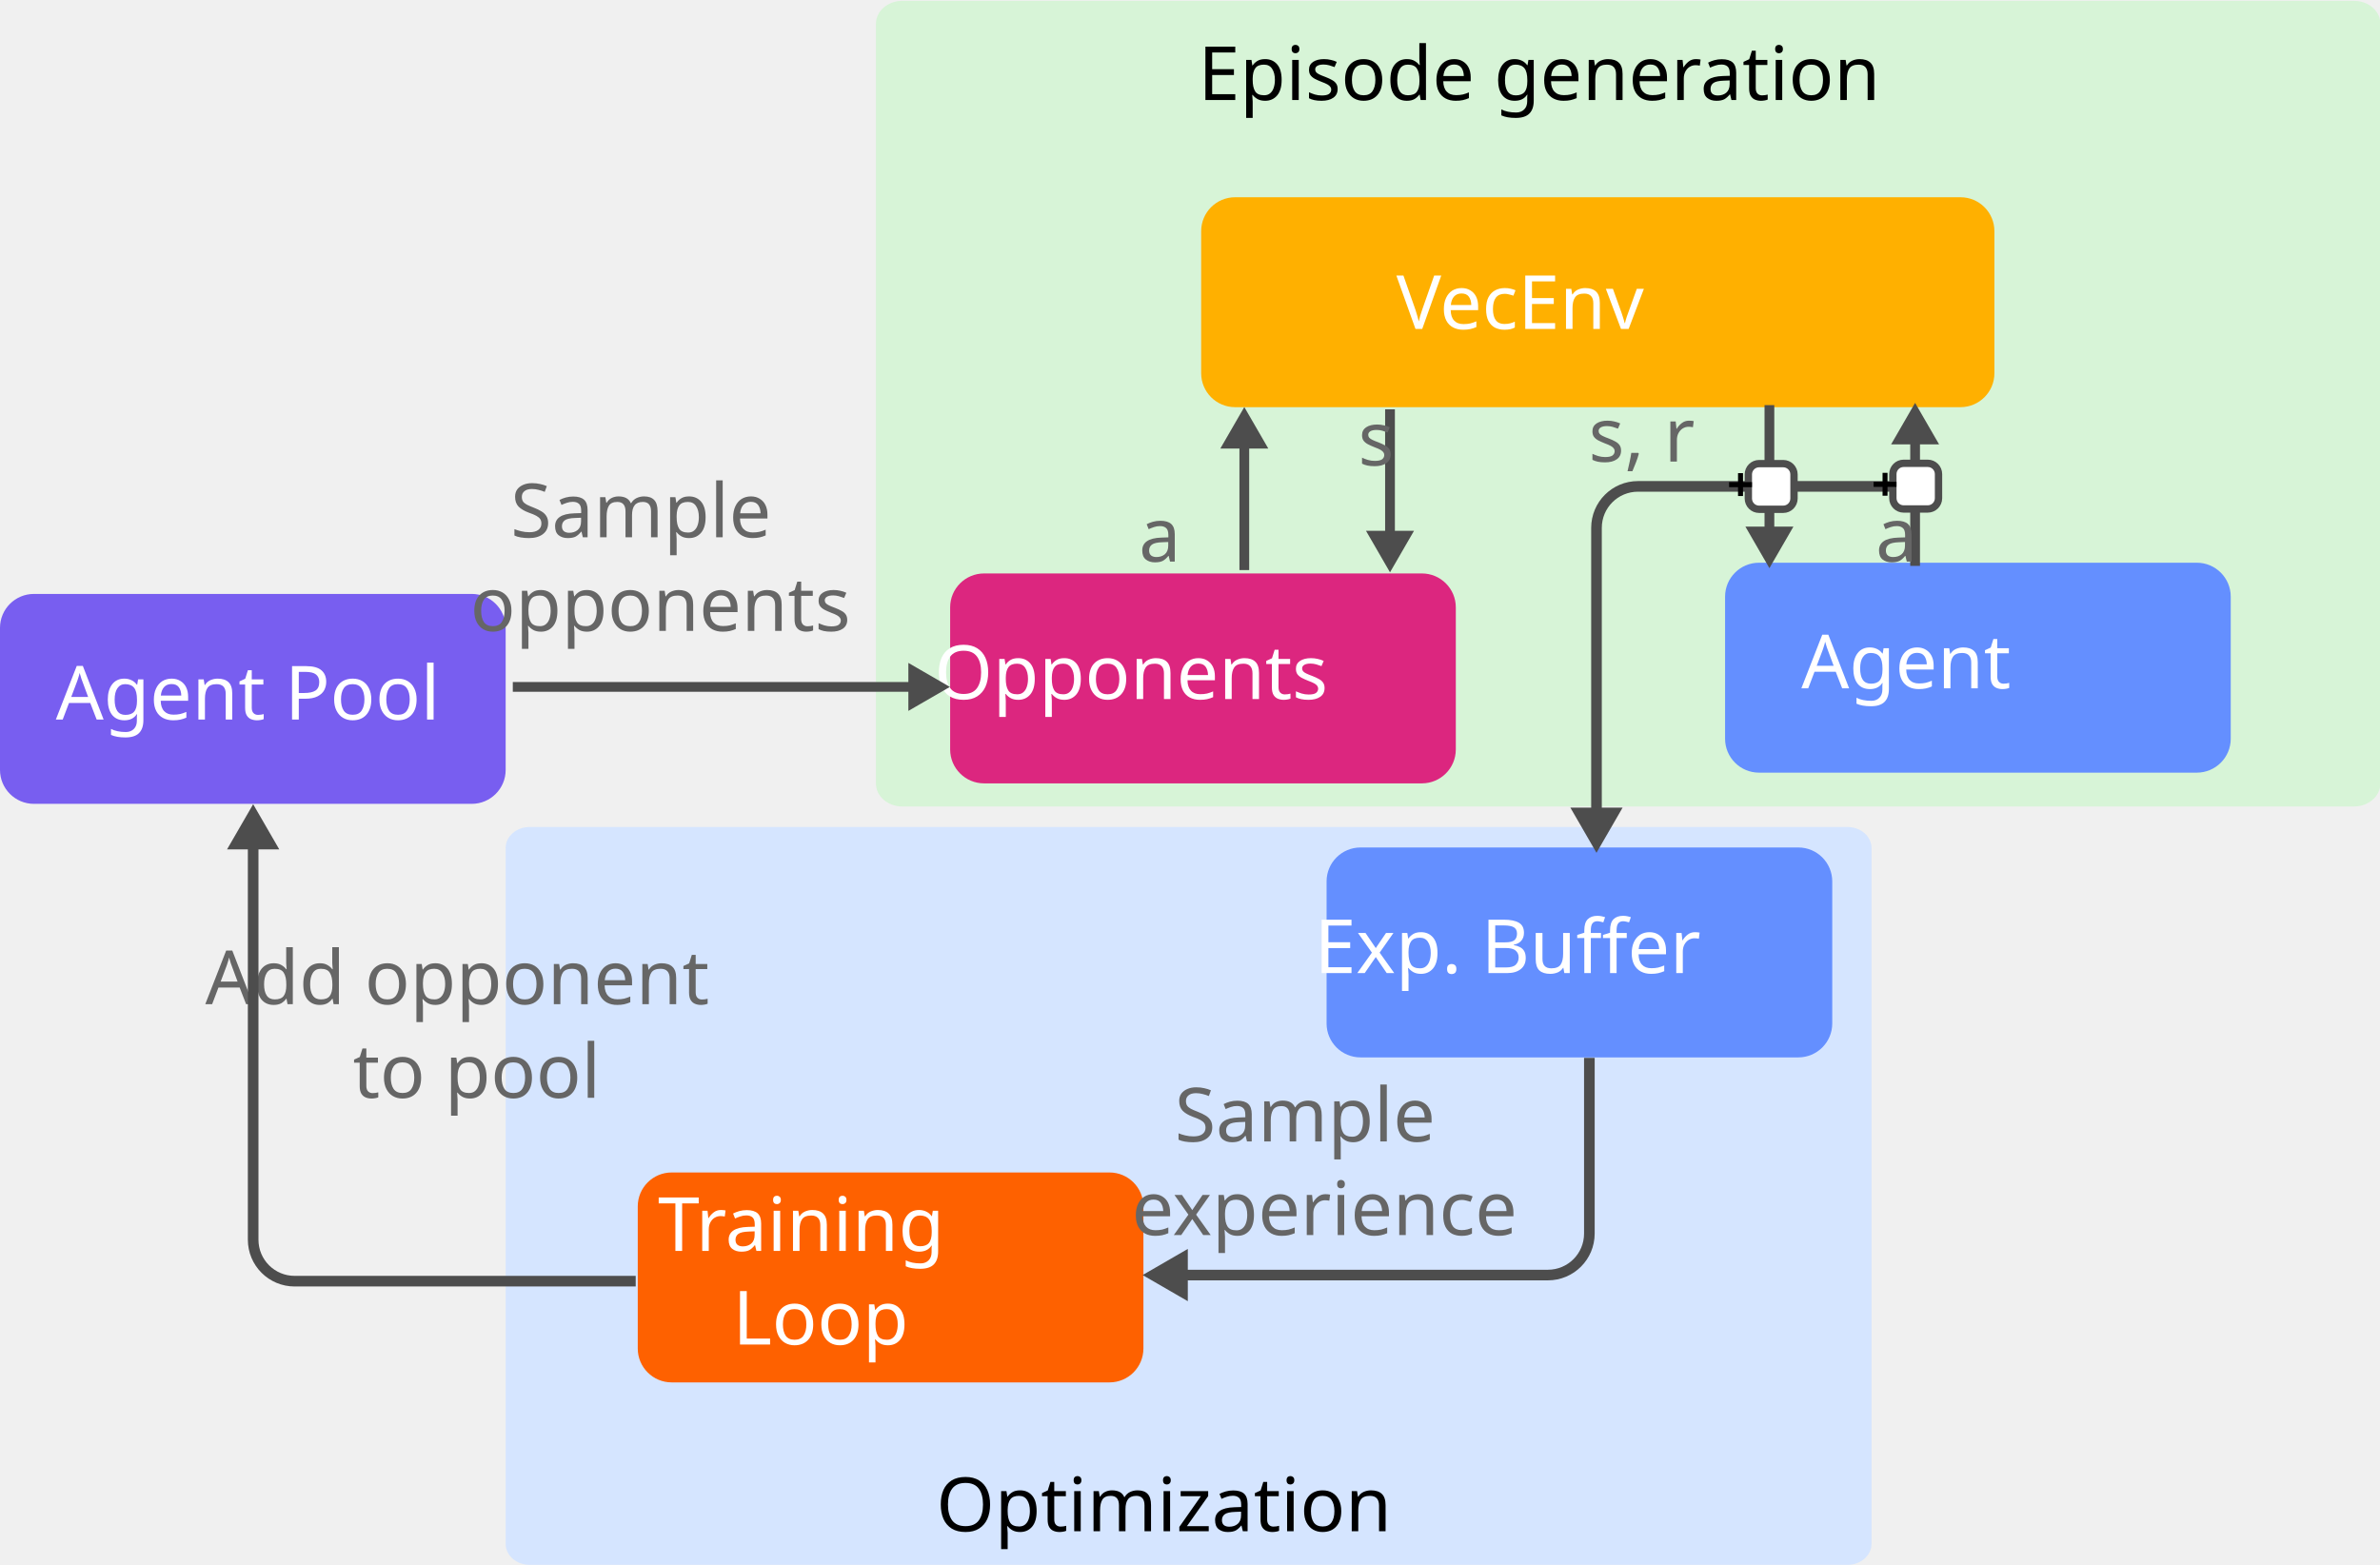
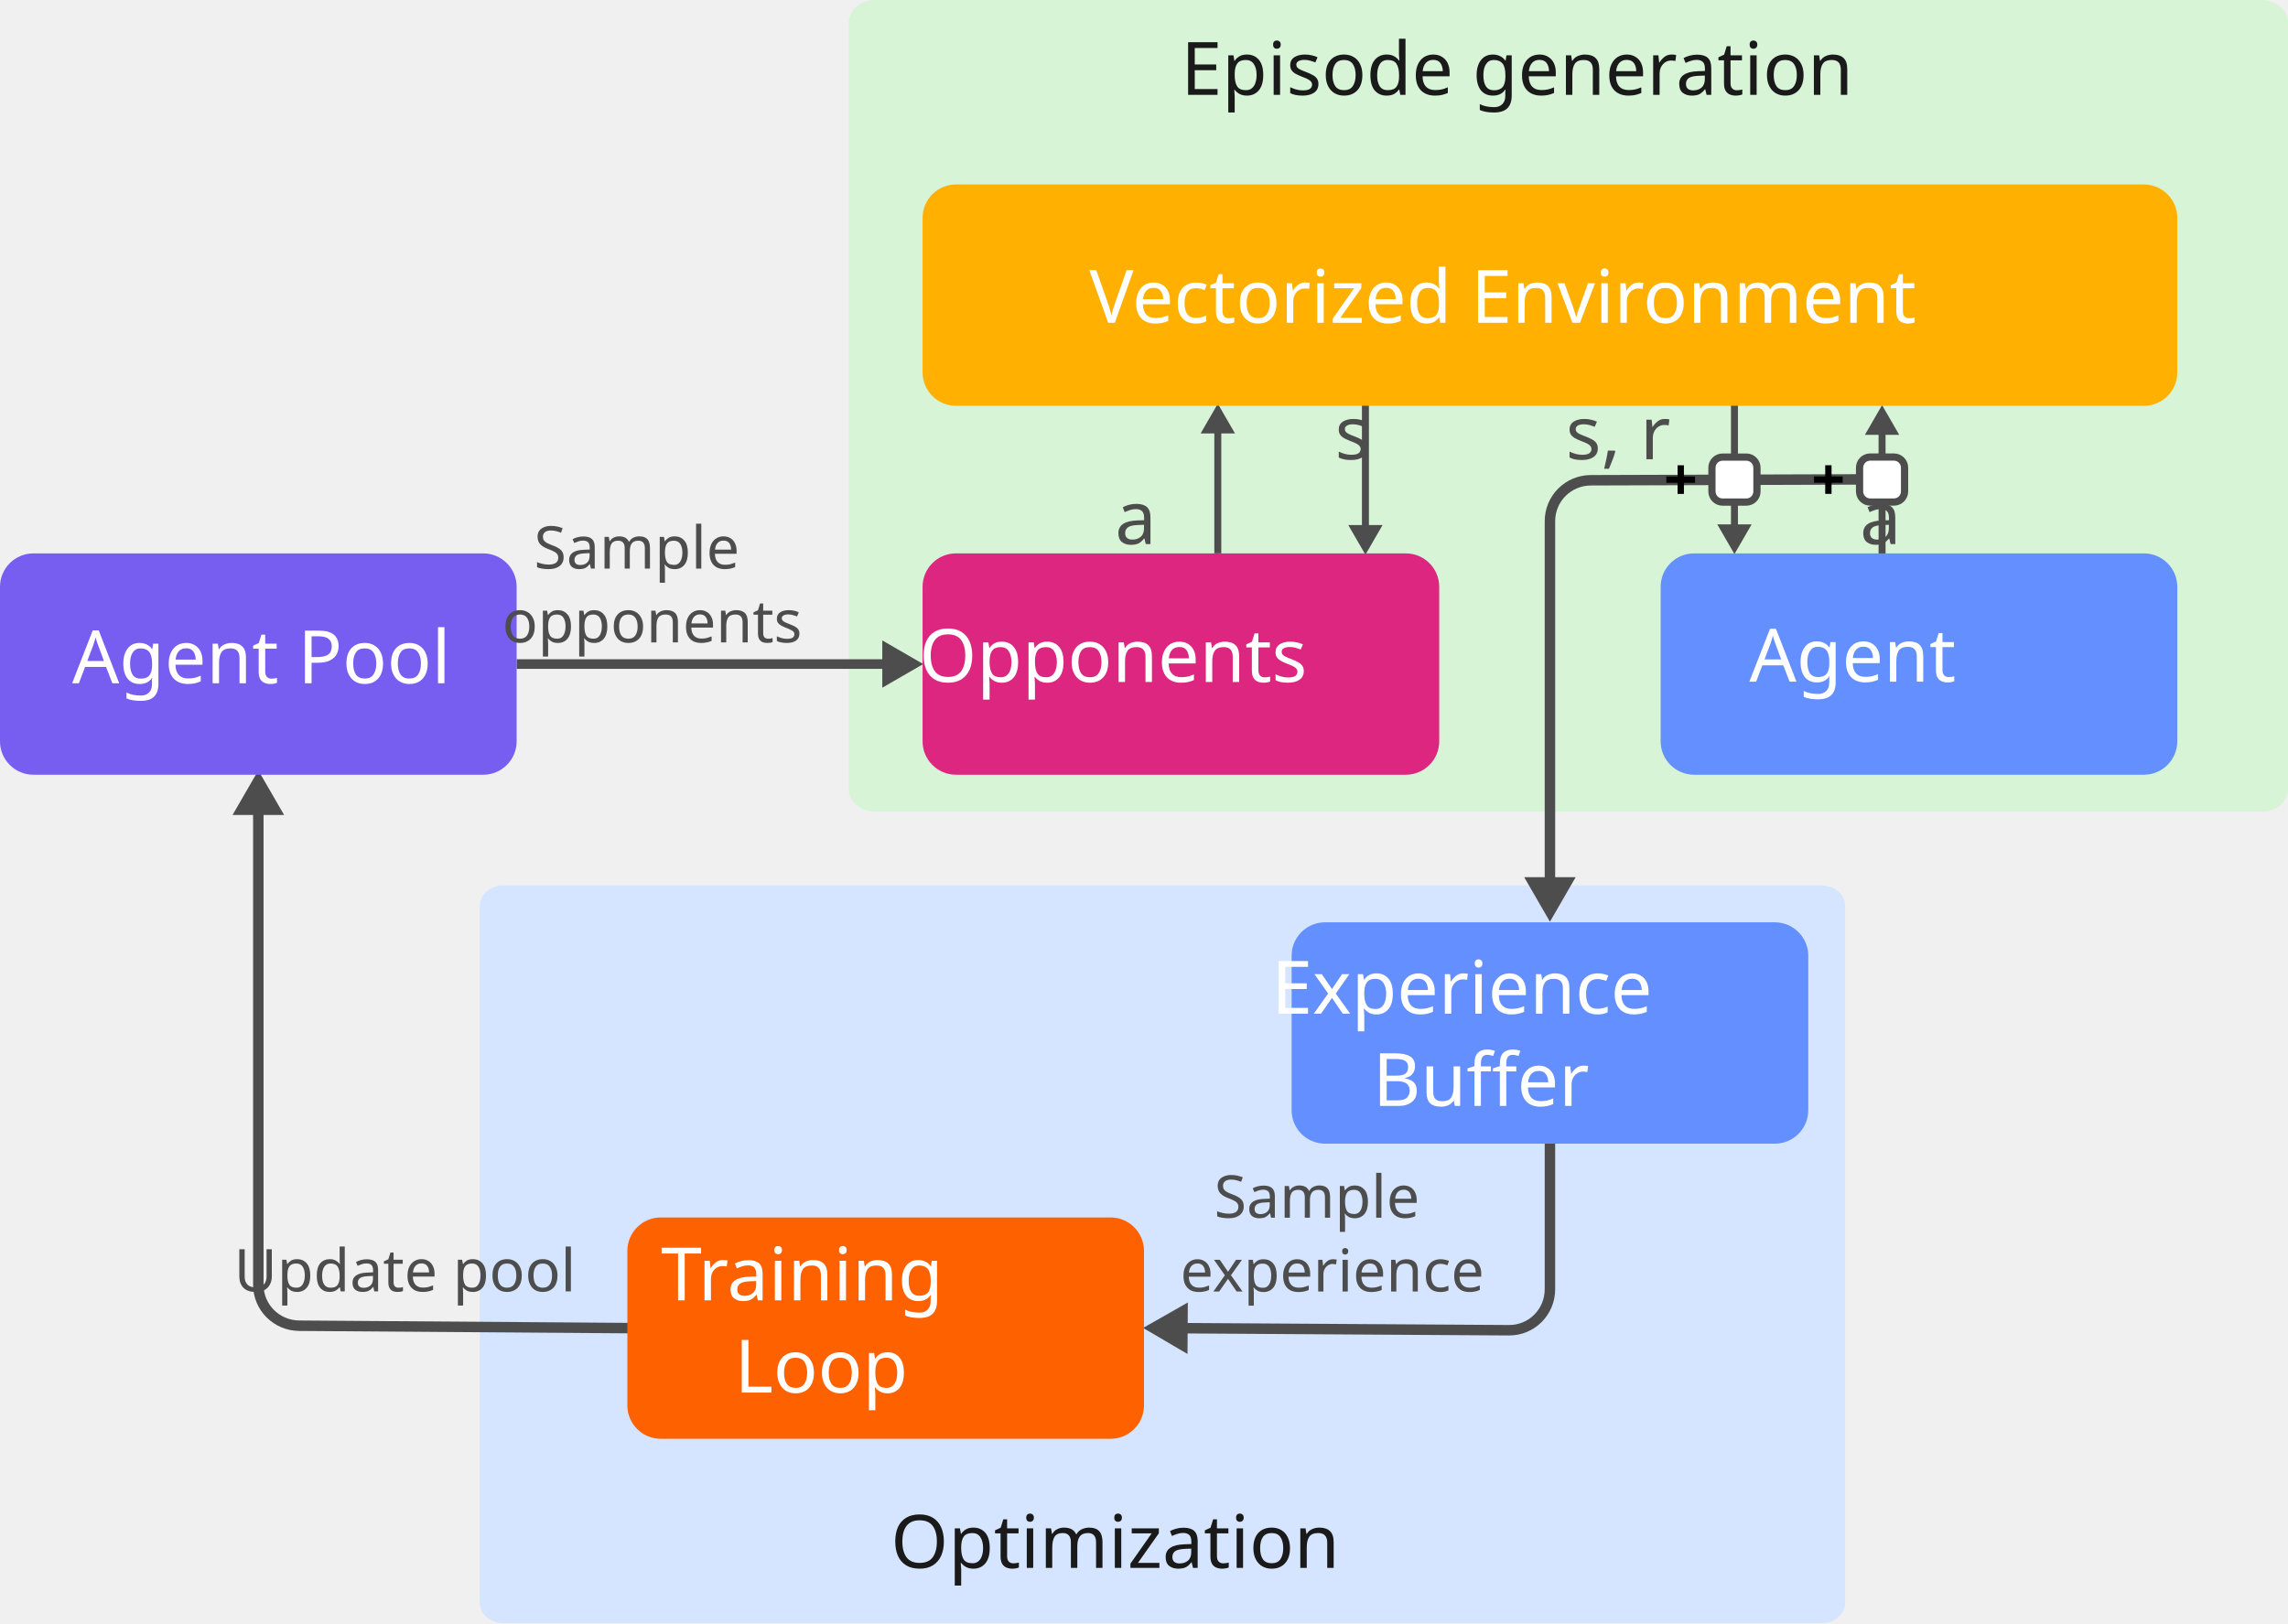
- <svg xmlns="http://www.w3.org/2000/svg" width="336.375mm" height="221.178mm" viewBox="0 0 336.375 221.178" version="1.1" id="svg8">
+ <svg xmlns="http://www.w3.org/2000/svg" width="328.083mm" height="232.833mm" viewBox="0 0 328.083 232.833" version="1.1" id="svg8">
  <defs id="defs2">
    <marker style="overflow:visible" id="marker5105" refX="0" refY="0" orient="auto">
      <path transform="scale(0.4)" style="fill:#4d4d4d;fill-opacity:1;fill-rule:evenodd;stroke:#4d4d4d;stroke-width:1pt;stroke-opacity:1" d="M 5.77,0 -2.88,5 V -5 Z" id="path5103" />
    </marker>
    <marker style="overflow:visible" id="marker4605" refX="0" refY="0" orient="auto">
      <path transform="scale(-0.4)" style="fill:#4d4d4d;fill-opacity:1;fill-rule:evenodd;stroke:#4d4d4d;stroke-width:1pt;stroke-opacity:1" d="M 5.77,0 -2.88,5 V -5 Z" id="path4603" />
    </marker>
    <marker style="overflow:visible" id="Arrow1Mend" refX="0" refY="0" orient="auto">
      <path transform="matrix(-0.4,0,0,-0.4,-4,0)" style="fill-rule:evenodd;stroke:#000000;stroke-width:1pt" d="M 0,0 5,-5 -12.5,0 5,5 Z" id="path1360" />
    </marker>
    <marker style="overflow:visible" id="Arrow2Lend" refX="0" refY="0" orient="auto">
      <path transform="matrix(-1.1,0,0,-1.1,-1.1,0)" d="M 8.719,4.034 -2.207,0.016 8.719,-4.002 c -1.745,2.372 -1.735,5.617 -6e-7,8.035 z" style="fill-rule:evenodd;stroke-width:0.625;stroke-linejoin:round" id="path1372" />
    </marker>
    <marker style="overflow:visible" id="marker3366" refX="0" refY="0" orient="auto">
      <path transform="scale(0.4)" style="fill:#4d4d4d;fill-opacity:1;fill-rule:evenodd;stroke:#4d4d4d;stroke-width:1pt;stroke-opacity:1" d="M 5.77,0 -2.88,5 V -5 Z" id="path3364" />
    </marker>
    <marker style="overflow:visible" id="marker3320" refX="0" refY="0" orient="auto">
      <path transform="scale(-0.4)" style="fill:#4d4d4d;fill-opacity:1;fill-rule:evenodd;stroke:#4d4d4d;stroke-width:1pt;stroke-opacity:1" d="M 5.77,0 -2.88,5 V -5 Z" id="path3318" />
    </marker>
    <marker style="overflow:visible" id="marker2931" refX="0" refY="0" orient="auto">
      <path transform="scale(-0.4)" style="fill:#4d4d4d;fill-opacity:1;fill-rule:evenodd;stroke:#4d4d4d;stroke-width:1pt;stroke-opacity:1" d="M 5.77,0 -2.88,5 V -5 Z" id="path2929" />
    </marker>
    <marker style="overflow:visible" id="TriangleInM" refX="0" refY="0" orient="auto">
      <path transform="scale(-0.4)" style="fill:#4d4d4d;fill-opacity:1;fill-rule:evenodd;stroke:#4d4d4d;stroke-width:1pt;stroke-opacity:1" d="M 5.77,0 -2.88,5 V -5 Z" id="path1487" />
    </marker>
    <marker style="overflow:visible" id="marker1933" refX="0" refY="0" orient="auto">
      <path transform="scale(0.4)" style="fill:#4d4d4d;fill-opacity:1;fill-rule:evenodd;stroke:#4d4d4d;stroke-width:1pt;stroke-opacity:1" d="M 5.77,0 -2.88,5 V -5 Z" id="path1931" />
    </marker>
    <marker style="overflow:visible" id="TriangleOutM-5" refX="0" refY="0" orient="auto">
      <path transform="scale(0.4)" style="fill:#4d4d4d;fill-opacity:1;fill-rule:evenodd;stroke:#4d4d4d;stroke-width:1pt;stroke-opacity:1" d="M 5.77,0 -2.88,5 V -5 Z" id="path1496-9" />
    </marker>
    <marker style="overflow:visible" id="TriangleOutM-8" refX="0" refY="0" orient="auto">
      <path transform="scale(0.4)" style="fill:#4d4d4d;fill-opacity:1;fill-rule:evenodd;stroke:#4d4d4d;stroke-width:1pt;stroke-opacity:1" d="M 5.77,0 -2.88,5 V -5 Z" id="path1496-5" />
    </marker>
    <marker style="overflow:visible" id="TriangleInM-3" refX="0" refY="0" orient="auto">
      <path transform="scale(-0.4)" style="fill:#4d4d4d;fill-opacity:1;fill-rule:evenodd;stroke:#4d4d4d;stroke-width:1pt;stroke-opacity:1" d="M 5.77,0 -2.88,5 V -5 Z" id="path1487-3" />
    </marker>
    <marker style="overflow:visible" id="TriangleInM-3-6" refX="0" refY="0" orient="auto">
      <path transform="scale(-0.4)" style="fill:#4d4d4d;fill-opacity:1;fill-rule:evenodd;stroke:#4d4d4d;stroke-width:1pt;stroke-opacity:1" d="M 5.77,0 -2.88,5 V -5 Z" id="path1487-3-0" />
    </marker>
    <marker style="overflow:visible" id="TriangleInM-3-6-8" refX="0" refY="0" orient="auto">
      <path transform="scale(-0.4)" style="fill:#4d4d4d;fill-opacity:1;fill-rule:evenodd;stroke:#4d4d4d;stroke-width:1pt;stroke-opacity:1" d="M 5.77,0 -2.88,5 V -5 Z" id="path1487-3-0-8" />
    </marker>
    <marker style="overflow:visible" id="TriangleInM-3-9" refX="0" refY="0" orient="auto">
      <path transform="scale(-0.4)" style="fill:#4d4d4d;fill-opacity:1;fill-rule:evenodd;stroke:#4d4d4d;stroke-width:1pt;stroke-opacity:1" d="M 5.77,0 -2.88,5 V -5 Z" id="path1487-3-7" />
    </marker>
    <marker style="overflow:visible" id="TriangleInM-3-6-7" refX="0" refY="0" orient="auto">
      <path transform="scale(-0.4)" style="fill:#4d4d4d;fill-opacity:1;fill-rule:evenodd;stroke:#4d4d4d;stroke-width:1pt;stroke-opacity:1" d="M 5.77,0 -2.88,5 V -5 Z" id="path1487-3-0-6" />
    </marker>
    <marker style="overflow:visible" id="TriangleInM-3-9-7" refX="0" refY="0" orient="auto">
      <path transform="scale(-0.4)" style="fill:#4d4d4d;fill-opacity:1;fill-rule:evenodd;stroke:#4d4d4d;stroke-width:1pt;stroke-opacity:1" d="M 5.77,0 -2.88,5 V -5 Z" id="path1487-3-7-5" />
    </marker>
    <marker style="overflow:visible" id="TriangleInM-3-6-7-4" refX="0" refY="0" orient="auto">
      <path transform="scale(-0.4)" style="fill:#4d4d4d;fill-opacity:1;fill-rule:evenodd;stroke:#4d4d4d;stroke-width:1pt;stroke-opacity:1" d="M 5.77,0 -2.88,5 V -5 Z" id="path1487-3-0-6-8" />
    </marker>
    <marker style="overflow:visible" id="marker4605-0" refX="0" refY="0" orient="auto">
      <path transform="scale(-0.4)" style="fill:#4d4d4d;fill-opacity:1;fill-rule:evenodd;stroke:#4d4d4d;stroke-width:1pt;stroke-opacity:1" d="M 5.77,0 -2.88,5 V -5 Z" id="path4603-5" />
    </marker>
    <marker style="overflow:visible" id="marker5105-6" refX="0" refY="0" orient="auto">
      <path transform="scale(0.4)" style="fill:#4d4d4d;fill-opacity:1;fill-rule:evenodd;stroke:#4d4d4d;stroke-width:1pt;stroke-opacity:1" d="M 5.77,0 -2.88,5 V -5 Z" id="path5103-4" />
    </marker>
    <marker style="overflow:visible" id="marker4605-04" refX="0" refY="0" orient="auto">
      <path transform="scale(-0.4)" style="fill:#4d4d4d;fill-opacity:1;fill-rule:evenodd;stroke:#4d4d4d;stroke-width:1pt;stroke-opacity:1" d="M 5.77,0 -2.88,5 V -5 Z" id="path4603-6" />
    </marker>
  </defs>
+   <g id="layer3">
+     <rect style="opacity:0.999;fill:#d5e5ff;fill-opacity:1;stroke:none;stroke-width:1.566;stroke-linecap:butt;stroke-miterlimit:4;stroke-dasharray:none" id="rect4326-9" width="195.792" height="105.833" x="361.363" y="82.493" rx="3.392" ry="2.965" transform="translate(-292.5711,44.50671)" />
+     <rect style="opacity:0.999;fill:#d7f4d7;fill-opacity:1;stroke:none;stroke-width:1.717;stroke-linecap:butt;stroke-miterlimit:4;stroke-dasharray:none" id="rect4326" width="206.375" height="116.417" x="414.279" y="-44.507" rx="3.736" ry="3.238" transform="translate(-292.5711,44.50671)" />
+   </g>
+   <g id="layer2">
+     <path id="rect4594-2" style="opacity:0.999;fill:none;fill-opacity:1;stroke:#4d4d4d;stroke-width:1.5;stroke-linecap:butt;stroke-miterlimit:4;stroke-dasharray:none;marker-start:url(#marker4605-04)" d="m 329.613,70.256 v 69.521 c 0,3.253 2.619,5.848 5.871,5.871 l 47.518,0.345" transform="translate(-292.5711,44.50671)" />
+     <path id="path880-7-1-7-7" style="opacity:0.999;fill:none;fill-opacity:1;stroke:#4d4d4d;stroke-width:1.378;stroke-linecap:butt;stroke-miterlimit:4;stroke-dasharray:none;marker-start:url(#TriangleInM)" d="m 421.041,50.743 -54.387,0" transform="translate(-292.5711,44.50671)" />
+     <path id="path880-7-1-7-7-3" style="opacity:0.999;fill:none;fill-opacity:1;stroke:#4d4d4d;stroke-width:1;stroke-linecap:butt;stroke-miterlimit:4;stroke-dasharray:none;marker-start:url(#TriangleInM-3)" d="m 174.625,60.747 0,18.628" />
+     <path id="path880-7-1-7-7-3-4" style="opacity:0.999;fill:none;fill-opacity:1;stroke:#4d4d4d;stroke-width:1;stroke-linecap:butt;stroke-miterlimit:4;stroke-dasharray:none;marker-start:url(#TriangleInM-3-6)" d="M 195.792,76.725 V 58.052" />
+     <path id="path880-7-1-7-7-3-43" style="opacity:0.999;fill:none;fill-opacity:1;stroke:#4d4d4d;stroke-width:1;stroke-linecap:butt;stroke-miterlimit:4;stroke-dasharray:none;marker-start:url(#TriangleInM-3-9)" d="M 269.875,60.952 V 79.575" />
+     <path id="path880-7-1-7-7-3-4-0" style="opacity:0.999;fill:none;fill-opacity:1;stroke:#4d4d4d;stroke-width:1;stroke-linecap:butt;stroke-miterlimit:4;stroke-dasharray:none;marker-start:url(#TriangleInM-3-6-7)" d="m 248.708,76.635 0,-18.533" />
+     <path id="rect4594" style="opacity:0.999;fill:none;fill-opacity:1;stroke:#4d4d4d;stroke-width:1.5;stroke-linecap:butt;stroke-miterlimit:4;stroke-dasharray:none;marker-start:url(#marker4605)" d="m 514.821,83.438 0,-53.187 c 0,-3.253 2.619,-5.861 5.871,-5.871 l 44.252,-0.141" transform="translate(-292.5711,44.50671)" />
+     <path id="rect4594-6" style="opacity:0.999;fill:none;fill-opacity:1;stroke:#4d4d4d;stroke-width:1.5;stroke-linecap:butt;stroke-miterlimit:4;stroke-dasharray:none;marker-end:url(#marker5105)" d="m 514.821,118.997 v 21.428 c 0,3.253 -2.619,5.892 -5.871,5.871 l -48.204,-0.303" transform="translate(-292.5711,44.50671)" />
+   </g>
  <g id="layer1" transform="translate(-292.5711,44.50671)">
-     <rect style="opacity:0.999;fill:#d5e5ff;fill-opacity:1;stroke:none;stroke-width:1.566;stroke-linecap:butt;stroke-miterlimit:4;stroke-dasharray:none" id="rect4326-9" width="193.042" height="104.289" x="364.038" y="72.382" rx="3.392" ry="2.965" />
-     <rect style="opacity:0.999;fill:#d7f4d7;fill-opacity:1;stroke:none;stroke-width:1.717;stroke-linecap:butt;stroke-miterlimit:4;stroke-dasharray:none" id="rect4326" width="212.627" height="113.874" x="416.373" y="-44.389" rx="3.736" ry="3.238" />
    <g id="g1261" transform="translate(0.1060636,-17.11535)">
-       <rect style="opacity:0.999;fill:#785ef0;fill-opacity:1;stroke:none;stroke-width:1.5;stroke-linecap:round;stroke-miterlimit:4;stroke-dasharray:none" id="rect833-3" width="71.467" height="29.671" x="292.465" y="56.555" ry="4.795" />
-       <text xml:space="preserve" style="font-style:normal;font-weight:normal;font-size:10.583px;line-height:1.25;font-family:sans-serif;fill:#ffffff;fill-opacity:1;stroke:none;stroke-width:0.265" x="300.36" y="74.31" id="text848-2-8">
-         <tspan id="tspan846-9-6" x="300.36" y="74.31" style="fill:#ffffff;stroke-width:0.265">Agent Pool</tspan>
+       <rect style="opacity:0.999;fill:#785ef0;fill-opacity:1;stroke:none;stroke-width:1.5;stroke-linecap:round;stroke-miterlimit:4;stroke-dasharray:none" id="rect833-3" width="74.083" height="31.75" x="292.465" y="51.984" ry="4.795" />
+       <text xml:space="preserve" style="font-style:normal;font-weight:normal;font-size:10.583px;line-height:1.25;font-family:sans-serif;fill:#ffffff;fill-opacity:1;stroke:none;stroke-width:0.265" x="302.81" y="70.61" id="text848-2-8">
+         <tspan id="tspan846-9-6" x="302.81" y="70.61" style="fill:#ffffff;stroke-width:0.265">Agent Pool</tspan>
      </text>
    </g>
-     <g id="g1244" transform="translate(91.42445,42.67103)">
-       <rect style="opacity:0.999;fill:#648fff;fill-opacity:1;stroke:none;stroke-width:1.5;stroke-linecap:round;stroke-miterlimit:4;stroke-dasharray:none" id="rect833-0-1" width="71.467" height="29.671" x="388.638" y="32.606" ry="4.795" />
-       <text xml:space="preserve" style="font-style:normal;font-weight:normal;font-size:10.583px;line-height:1.25;font-family:sans-serif;text-align:center;text-anchor:middle;fill:#ffffff;fill-opacity:1;stroke:none;stroke-width:0.265" x="423.852" y="50.361" id="text852-8-4-6">
-         <tspan x="423.852" y="50.361" style="text-align:center;text-anchor:middle;fill:#ffffff;stroke-width:0.265" id="tspan1041-1">Exp. Buffer</tspan>
+     <g id="g1244" transform="translate(91.42445,53.25437)">
+       <rect style="opacity:0.999;fill:#648fff;fill-opacity:1;stroke:none;stroke-width:1.5;stroke-linecap:round;stroke-miterlimit:4;stroke-dasharray:none" id="rect833-0-1" width="74.083" height="31.75" x="386.355" y="34.531" ry="4.795" />
+       <text xml:space="preserve" style="font-style:normal;font-weight:normal;font-size:10.583px;line-height:1.25;font-family:sans-serif;text-align:center;text-anchor:middle;fill:#ffffff;fill-opacity:1;stroke:none;stroke-width:0.265" x="423.153" y="47.638" id="text852-8-4-6">
+         <tspan x="423.153" y="47.638" style="text-align:center;text-anchor:middle;fill:#ffffff;stroke-width:0.265" id="tspan1041-1">Experience</tspan>
+         <tspan x="423.153" y="60.867" style="text-align:center;text-anchor:middle;fill:#ffffff;stroke-width:0.265" id="tspan683">Buffer</tspan>
      </text>
    </g>
-     <g id="g1261-3" transform="translate(90.24233,64.65738)">
-       <rect style="opacity:0.999;fill:#fe6100;fill-opacity:1;stroke:none;stroke-width:1.5;stroke-linecap:round;stroke-miterlimit:4;stroke-dasharray:none" id="rect833-3-9" width="71.467" height="29.671" x="292.465" y="56.555" ry="4.795" />
-       <text xml:space="preserve" style="font-style:normal;font-weight:normal;font-size:10.583px;line-height:1.25;font-family:sans-serif;text-align:center;text-anchor:middle;fill:#ffffff;fill-opacity:1;stroke:none;stroke-width:0.265" x="327.949" y="67.643" id="text848-2-8-0">
-         <tspan id="tspan846-9-6-8" x="327.949" y="67.643" style="text-align:center;text-anchor:middle;fill:#ffffff;stroke-width:0.265">Training</tspan>
-         <tspan x="327.949" y="80.872" style="text-align:center;text-anchor:middle;fill:#ffffff;stroke-width:0.265" id="tspan1302">Loop</tspan>
+     <g id="g1261-3" transform="translate(90.24233,75.24072)">
+       <rect style="opacity:0.999;fill:#fe6100;fill-opacity:1;stroke:none;stroke-width:1.5;stroke-linecap:round;stroke-miterlimit:4;stroke-dasharray:none" id="rect833-3-9" width="74.083" height="31.75" x="292.287" y="54.878" ry="4.795" />
+       <text xml:space="preserve" style="font-style:normal;font-weight:normal;font-size:10.583px;line-height:1.25;font-family:sans-serif;text-align:center;text-anchor:middle;fill:#ffffff;fill-opacity:1;stroke:none;stroke-width:0.265" x="329.726" y="66.768" id="text848-2-8-0">
+         <tspan id="tspan846-9-6-8" x="329.726" y="66.768" style="text-align:center;text-anchor:middle;fill:#ffffff;stroke-width:0.265">Training</tspan>
+         <tspan x="329.726" y="79.997" style="text-align:center;text-anchor:middle;fill:#ffffff;stroke-width:0.265" id="tspan1302">Loop</tspan>
      </text>
    </g>
-     <g id="g1239" transform="translate(96.76312,-8.72188)">
-       <rect style="opacity:0.999;fill:#ffb000;fill-opacity:1;stroke:none;stroke-width:1.879;stroke-linecap:round;stroke-miterlimit:4;stroke-dasharray:none" id="rect833-0" width="112.11" height="29.671" x="365.575" y="-7.906" ry="4.795" />
-       <text xml:space="preserve" style="font-style:normal;font-weight:normal;font-size:10.583px;line-height:1.25;font-family:sans-serif;text-align:center;text-anchor:middle;fill:#ffffff;fill-opacity:1;stroke:none;stroke-width:0.265" x="420.286" y="10.712" id="text852-8">
-         <tspan x="420.286" y="10.712" style="text-align:center;text-anchor:middle;fill:#ffffff;stroke-width:0.265" id="tspan854-3">VecEnv</tspan>
-       </text>
-     </g>
-     <g id="g1202" transform="translate(206.2356,127.7283)">
-       <rect style="opacity:0.999;fill:#648fff;fill-opacity:1;stroke:none;stroke-width:1.5;stroke-linecap:round;stroke-miterlimit:4;stroke-dasharray:none" id="rect833-0-1-9" width="71.467" height="29.671" x="330.148" y="-92.699" ry="4.795" />
-       <text xml:space="preserve" style="font-style:normal;font-weight:normal;font-size:10.583px;line-height:1.25;font-family:sans-serif;text-align:center;text-anchor:middle;fill:#ffffff;fill-opacity:1;stroke:none;stroke-width:0.265" x="365.362" y="-74.943" id="text852-8-4-6-4">
-         <tspan x="365.362" y="-74.943" style="text-align:center;text-anchor:middle;fill:#ffffff;stroke-width:0.265" id="tspan1041-1-9">Agent</tspan>
+     <rect style="opacity:0.999;fill:#ffb000;fill-opacity:1;stroke:none;stroke-width:1.879;stroke-linecap:round;stroke-miterlimit:4;stroke-dasharray:none" id="rect833-0" width="179.917" height="31.75" x="424.863" y="-18.048" ry="4.795" />
+     <text xml:space="preserve" style="font-style:normal;font-weight:normal;font-size:10.583px;line-height:1.25;font-family:sans-serif;text-align:center;text-anchor:middle;fill:#ffffff;fill-opacity:1;stroke:none;stroke-width:0.265" x="514.938" y="1.795" id="text852-8">
+       <tspan x="514.938" y="1.795" style="text-align:center;text-anchor:middle;fill:#ffffff;stroke-width:0.265" id="tspan854-3">Vectorized Environment</tspan>
+     </text>
+     <g id="g1202" transform="translate(200.9439,127.7283)">
+       <rect style="opacity:0.999;fill:#648fff;fill-opacity:1;stroke:none;stroke-width:1.5;stroke-linecap:round;stroke-miterlimit:4;stroke-dasharray:none" id="rect833-0-1-9" width="74.083" height="31.75" x="329.752" y="-92.86" ry="4.795" />
+       <text xml:space="preserve" style="font-style:normal;font-weight:normal;font-size:10.583px;line-height:1.25;font-family:sans-serif;text-align:center;text-anchor:middle;fill:#ffffff;fill-opacity:1;stroke:none;stroke-width:0.265" x="366.91" y="-74.461" id="text852-8-4-6-4">
+         <tspan x="366.91" y="-74.461" style="text-align:center;text-anchor:middle;fill:#ffffff;stroke-width:0.265" id="tspan1041-1-9">Agent</tspan>
      </text>
    </g>
    <g id="g1202-9" transform="translate(96.71124,129.2439)">
-       <rect style="opacity:0.999;fill:#dc267f;fill-opacity:1;stroke:none;stroke-width:1.5;stroke-linecap:round;stroke-miterlimit:4;stroke-dasharray:none" id="rect833-0-1-9-1" width="71.467" height="29.671" x="330.148" y="-92.699" ry="4.795" />
-       <text xml:space="preserve" style="font-style:normal;font-weight:normal;font-size:10.583px;line-height:1.25;font-family:sans-serif;text-align:center;text-anchor:middle;fill:#ffffff;fill-opacity:1;stroke:none;stroke-width:0.265" x="365.362" y="-74.943" id="text852-8-4-6-4-7">
-         <tspan x="365.362" y="-74.943" style="text-align:center;text-anchor:middle;fill:#ffffff;stroke-width:0.265" id="tspan1041-1-9-7">Opponents</tspan>
+       <rect style="opacity:0.999;fill:#dc267f;fill-opacity:1;stroke:none;stroke-width:1.5;stroke-linecap:round;stroke-miterlimit:4;stroke-dasharray:none" id="rect833-0-1-9-1" width="74.083" height="31.75" x="328.151" y="-94.376" ry="4.795" />
+       <text xml:space="preserve" style="font-style:normal;font-weight:normal;font-size:10.583px;line-height:1.25;font-family:sans-serif;text-align:center;text-anchor:middle;fill:#ffffff;fill-opacity:1;stroke:none;stroke-width:0.265" x="365.108" y="-75.934" id="text852-8-4-6-4-7">
+         <tspan x="365.108" y="-75.934" style="text-align:center;text-anchor:middle;fill:#ffffff;stroke-width:0.265" id="tspan1041-1-9-7">Opponents</tspan>
      </text>
    </g>
-     <path id="path880-7-1-7-7" style="opacity:0.999;fill:none;fill-opacity:1;stroke:#4d4d4d;stroke-width:1.378;stroke-linecap:butt;stroke-miterlimit:4;stroke-dasharray:none;marker-start:url(#TriangleInM)" d="M 422.909,52.581 H 365.048" />
-     <text xml:space="preserve" style="font-style:normal;font-weight:normal;font-size:10.583px;line-height:1.25;font-family:sans-serif;text-align:center;text-anchor:middle;fill:#666666;fill-opacity:1;stroke:none;stroke-width:0.265" x="392.788" y="31.439" id="text848-3-2-4">
-       <tspan x="392.788" y="31.439" style="text-align:center;text-anchor:middle;fill:#666666;stroke-width:0.265" id="tspan906-7-1">Sample</tspan>
-       <tspan x="392.788" y="44.668" style="text-align:center;text-anchor:middle;fill:#666666;stroke-width:0.265" id="tspan2053">opponents</tspan>
+     <text xml:space="preserve" style="font-style:normal;font-weight:normal;font-size:8.467px;line-height:1.25;font-family:sans-serif;text-align:center;text-anchor:middle;fill:#4d4d4d;fill-opacity:1;stroke:none;stroke-width:0.265" x="391.586" y="37.051" id="text848-3-2-4">
+       <tspan x="391.586" y="37.051" style="font-size:8.467px;text-align:center;text-anchor:middle;fill:#4d4d4d;stroke-width:0.265" id="tspan906-7-1">Sample</tspan>
+       <tspan x="391.586" y="47.635" style="font-size:8.467px;text-align:center;text-anchor:middle;fill:#4d4d4d;stroke-width:0.265" id="tspan2053">opponents</tspan>
    </text>
-     <path id="path880-7-1-7-7-3" style="opacity:0.999;fill:none;fill-opacity:1;stroke:#4d4d4d;stroke-width:1.378;stroke-linecap:butt;stroke-miterlimit:4;stroke-dasharray:none;marker-start:url(#TriangleInM-3)" d="m 468.435,16.94 v 19.128" />
-     <path id="path880-7-1-7-7-3-4" style="opacity:0.999;fill:none;fill-opacity:1;stroke:#4d4d4d;stroke-width:1.378;stroke-linecap:butt;stroke-miterlimit:4;stroke-dasharray:none;marker-start:url(#TriangleInM-3-6)" d="M 489.026,32.474 V 13.346" />
-     <g id="g2687" transform="matrix(-1,0,0,1,1105.889,-16.48702)">
-       <path id="path880-7-1-7-7-3-43" style="opacity:0.999;fill:none;fill-opacity:1;stroke:#4d4d4d;stroke-width:1.378;stroke-linecap:butt;stroke-miterlimit:4;stroke-dasharray:none;marker-start:url(#TriangleInM-3-9)" d="M 542.649,32.836 V 51.964" />
-       <path id="path880-7-1-7-7-3-4-0" style="opacity:0.999;fill:none;fill-opacity:1;stroke:#4d4d4d;stroke-width:1.378;stroke-linecap:butt;stroke-miterlimit:4;stroke-dasharray:none;marker-start:url(#TriangleInM-3-6-7)" d="M 563.24,48.37 V 29.241" />
+     <g id="g2687" transform="matrix(-1,0,0,1,1105.889,-16.48702)" />
+     <text xml:space="preserve" style="font-size:10.583px;line-height:1.25;font-family:sans-serif;text-align:center;text-anchor:middle;fill:#4d4d4d;stroke-width:0.265" x="493.407" y="21.367" id="text3025">
+       <tspan id="tspan3023" x="493.407" y="21.367" style="fill:#4d4d4d;stroke-width:0.265">s</tspan>
+     </text>
+     <text xml:space="preserve" style="font-size:10.583px;line-height:1.25;font-family:sans-serif;text-align:center;text-anchor:middle;fill:#4d4d4d;stroke-width:0.265" x="462.307" y="33.534" id="text3029">
+       <tspan id="tspan3027" x="462.307" y="33.534" style="fill:#4d4d4d;stroke-width:0.265">a</tspan>
+     </text>
+     <text xml:space="preserve" style="font-size:10.583px;line-height:1.25;font-family:sans-serif;text-align:center;text-anchor:middle;fill:#4d4d4d;stroke-width:0.265" x="531.483" y="21.367" id="text3025-5">
+       <tspan id="tspan3023-9" x="531.483" y="21.367" style="fill:#4d4d4d;stroke-width:0.265">s, r</tspan>
+     </text>
+     <text xml:space="preserve" style="font-size:10.583px;line-height:1.25;font-family:sans-serif;text-align:center;text-anchor:middle;fill:#4d4d4d;stroke-width:0.265" x="569.109" y="33.534" id="text3029-4">
+       <tspan id="tspan3027-6" x="569.109" y="33.534" style="fill:#4d4d4d;stroke-width:0.265">a</tspan>
+     </text>
+     <g id="g1785" transform="translate(-0.07580184,0.07087054)">
+       <rect style="opacity:0.999;fill:#ffffff;fill-opacity:1;stroke:#4d4d4d;stroke-width:1.037;stroke-linecap:butt;stroke-miterlimit:4;stroke-dasharray:none" id="rect3176" width="6.454" height="6.454" x="559.295" y="20.979" ry="1.524" rx="1.524" />
+       <text xml:space="preserve" style="font-style:normal;font-variant:normal;font-weight:bold;font-stretch:normal;font-size:8.467px;line-height:1.25;font-family:sans-serif;-inkscape-font-specification:'sans-serif, Bold';font-variant-ligatures:normal;font-variant-caps:normal;font-variant-numeric:normal;font-variant-east-asian:normal;text-align:center;text-anchor:middle;stroke-width:0.166" x="562.526" y="27.199" id="text3180">
+         <tspan id="tspan3178" x="562.526" y="27.199" style="font-style:normal;font-variant:normal;font-weight:bold;font-stretch:normal;font-size:8.467px;font-family:sans-serif;-inkscape-font-specification:'sans-serif, Bold';font-variant-ligatures:normal;font-variant-caps:normal;font-variant-numeric:normal;font-variant-east-asian:normal;stroke-width:0.166">+</tspan>
+       </text>
    </g>
-     <text xml:space="preserve" style="font-size:10.583px;line-height:1.25;font-family:sans-serif;text-align:center;text-anchor:middle;fill:#666666;stroke-width:0.265" x="493.942" y="21.277" id="text3025">
-       <tspan id="tspan3023" x="493.942" y="21.277" style="fill:#666666;stroke-width:0.265">s</tspan>
+     <g id="g1780" transform="translate(-0.08170524,0.03340869)">
+       <rect style="opacity:0.999;fill:#ffffff;fill-opacity:1;stroke:#4d4d4d;stroke-width:1.037;stroke-linecap:butt;stroke-miterlimit:4;stroke-dasharray:none" id="rect3176-2" width="6.454" height="6.454" x="538.134" y="21.023" ry="1.524" rx="1.524" />
+       <text xml:space="preserve" style="font-style:normal;font-variant:normal;font-weight:bold;font-stretch:normal;font-size:8.467px;line-height:1.25;font-family:sans-serif;-inkscape-font-specification:'sans-serif, Bold';font-variant-ligatures:normal;font-variant-caps:normal;font-variant-numeric:normal;font-variant-east-asian:normal;text-align:center;text-anchor:middle;stroke-width:0.166" x="541.365" y="27.243" id="text3180-4">
+         <tspan id="tspan3178-7" x="541.365" y="27.243" style="font-style:normal;font-variant:normal;font-weight:bold;font-stretch:normal;font-size:8.467px;font-family:sans-serif;-inkscape-font-specification:'sans-serif, Bold';font-variant-ligatures:normal;font-variant-caps:normal;font-variant-numeric:normal;font-variant-east-asian:normal;stroke-width:0.166">+</tspan>
+       </text>
+     </g>
+     <text xml:space="preserve" style="font-style:normal;font-weight:normal;font-size:8.467px;line-height:1.25;font-family:sans-serif;text-align:center;text-anchor:middle;fill:#4d4d4d;fill-opacity:1;stroke:none;stroke-width:0.265" x="356.138" y="140.725" id="text848-3-2-4-2">
+       <tspan x="356.138" y="140.725" style="font-size:8.467px;text-align:center;text-anchor:middle;fill:#4d4d4d;stroke-width:0.265" id="tspan789">Update pool</tspan>
    </text>
-     <text xml:space="preserve" style="font-size:10.583px;line-height:1.25;font-family:sans-serif;text-align:center;text-anchor:middle;fill:#666666;stroke-width:0.265" x="463.376" y="34.87" id="text3029">
-       <tspan id="tspan3027" x="463.376" y="34.87" style="fill:#666666;stroke-width:0.265">a</tspan>
+     <text xml:space="preserve" style="font-style:normal;font-weight:normal;font-size:8.467px;line-height:1.25;font-family:sans-serif;text-align:center;text-anchor:middle;fill:#4d4d4d;fill-opacity:1;stroke:none;stroke-width:0.265" x="489.107" y="130.156" id="text848-3-2-4-2-6">
+       <tspan x="489.107" y="130.156" style="font-size:8.467px;text-align:center;text-anchor:middle;fill:#4d4d4d;stroke-width:0.265" id="tspan4196-6">Sample</tspan>
+       <tspan x="489.107" y="140.739" style="font-size:8.467px;text-align:center;text-anchor:middle;fill:#4d4d4d;stroke-width:0.265" id="tspan4228">experience</tspan>
    </text>
-     <text xml:space="preserve" style="font-size:10.583px;line-height:1.25;font-family:sans-serif;text-align:center;text-anchor:middle;fill:#666666;stroke-width:0.265" x="531.483" y="20.737" id="text3025-5">
-       <tspan id="tspan3023-9" x="531.483" y="20.737" style="fill:#666666;stroke-width:0.265">s, r</tspan>
+     <text xml:space="preserve" style="font-style:normal;font-weight:normal;font-size:10.583px;line-height:1.25;font-family:sans-serif;text-align:center;text-anchor:middle;fill:#1a1a1a;fill-opacity:1;stroke:none;stroke-width:0.265" x="516.987" y="-30.9" id="text848-3-2-4-2-6-0">
+       <tspan x="516.987" y="-30.9" style="text-align:center;text-anchor:middle;stroke-width:0.265;fill:#1a1a1a" id="tspan4228-1">Episode generation</tspan>
    </text>
-     <text xml:space="preserve" style="font-size:10.583px;line-height:1.25;font-family:sans-serif;text-align:center;text-anchor:middle;fill:#666666;stroke-width:0.265" x="567.506" y="34.87" id="text3029-4">
-       <tspan id="tspan3027-6" x="567.506" y="34.87" style="fill:#666666;stroke-width:0.265">a</tspan>
+     <text xml:space="preserve" style="font-style:normal;font-weight:normal;font-size:10.583px;line-height:1.25;font-family:sans-serif;text-align:center;text-anchor:middle;fill:#1a1a1a;fill-opacity:1;stroke:none;stroke-width:0.265" x="459.364" y="180.388" id="text848-3-2-4-2-6-0-1">
+       <tspan x="459.364" y="180.388" style="text-align:center;text-anchor:middle;stroke-width:0.265;fill:#1a1a1a" id="tspan4228-1-1">Optimization</tspan>
    </text>
-     <path id="rect4594" style="opacity:0.999;fill:none;fill-opacity:1;stroke:#4d4d4d;stroke-width:1.5;stroke-linecap:butt;stroke-miterlimit:4;stroke-dasharray:none;marker-start:url(#marker4605)" d="M 518.21,71.769 V 30.11 c 0,-3.253 2.619,-5.871 5.871,-5.871 h 40.862" />
-     <rect style="opacity:0.999;fill:#ffffff;fill-opacity:1;stroke:#4d4d4d;stroke-width:1.037;stroke-linecap:butt;stroke-miterlimit:4;stroke-dasharray:none" id="rect3176" width="6.454" height="6.454" x="560.096" y="20.979" ry="1.524" rx="1.524" />
-     <text xml:space="preserve" style="font-style:normal;font-variant:normal;font-weight:bold;font-stretch:normal;font-size:6.657px;line-height:1.25;font-family:sans-serif;-inkscape-font-specification:'sans-serif, Bold';font-variant-ligatures:normal;font-variant-caps:normal;font-variant-numeric:normal;font-variant-east-asian:normal;text-align:center;text-anchor:middle;stroke-width:0.166" x="563.324" y="26.293" id="text3180">
-       <tspan id="tspan3178" x="563.324" y="26.293" style="font-style:normal;font-variant:normal;font-weight:bold;font-stretch:normal;font-size:6.657px;font-family:sans-serif;-inkscape-font-specification:'sans-serif, Bold';font-variant-ligatures:normal;font-variant-caps:normal;font-variant-numeric:normal;font-variant-east-asian:normal;stroke-width:0.166">+</tspan>
-     </text>
-     <rect style="opacity:0.999;fill:#ffffff;fill-opacity:1;stroke:#4d4d4d;stroke-width:1.037;stroke-linecap:butt;stroke-miterlimit:4;stroke-dasharray:none" id="rect3176-2" width="6.454" height="6.454" x="539.671" y="21.023" ry="1.524" rx="1.524" />
-     <text xml:space="preserve" style="font-style:normal;font-variant:normal;font-weight:bold;font-stretch:normal;font-size:6.657px;line-height:1.25;font-family:sans-serif;-inkscape-font-specification:'sans-serif, Bold';font-variant-ligatures:normal;font-variant-caps:normal;font-variant-numeric:normal;font-variant-east-asian:normal;text-align:center;text-anchor:middle;stroke-width:0.166" x="542.898" y="26.336" id="text3180-4">
-       <tspan id="tspan3178-7" x="542.898" y="26.336" style="font-style:normal;font-variant:normal;font-weight:bold;font-stretch:normal;font-size:6.657px;font-family:sans-serif;-inkscape-font-specification:'sans-serif, Bold';font-variant-ligatures:normal;font-variant-caps:normal;font-variant-numeric:normal;font-variant-east-asian:normal;stroke-width:0.166">+</tspan>
-     </text>
-     <text xml:space="preserve" style="font-style:normal;font-weight:normal;font-size:10.583px;line-height:1.25;font-family:sans-serif;text-align:center;text-anchor:middle;fill:#666666;fill-opacity:1;stroke:none;stroke-width:0.265" x="366.829" y="97.424" id="text848-3-2-4-2">
-       <tspan x="366.829" y="97.424" style="text-align:center;text-anchor:middle;fill:#666666;stroke-width:0.265" id="tspan2053-0">Add opponent</tspan>
-       <tspan x="366.829" y="110.653" style="text-align:center;text-anchor:middle;fill:#666666;stroke-width:0.265" id="tspan4196">to pool</tspan>
-     </text>
-     <text xml:space="preserve" style="font-style:normal;font-weight:normal;font-size:10.583px;line-height:1.25;font-family:sans-serif;text-align:center;text-anchor:middle;fill:#666666;fill-opacity:1;stroke:none;stroke-width:0.265" x="486.65" y="116.832" id="text848-3-2-4-2-6">
-       <tspan x="486.65" y="116.832" style="text-align:center;text-anchor:middle;fill:#666666;stroke-width:0.265" id="tspan4196-6">Sample</tspan>
-       <tspan x="486.65" y="130.062" style="text-align:center;text-anchor:middle;fill:#666666;stroke-width:0.265" id="tspan4228">experience</tspan>
-     </text>
-     <text xml:space="preserve" style="font-style:normal;font-weight:normal;font-size:10.583px;line-height:1.25;font-family:sans-serif;text-align:center;text-anchor:middle;fill:#000000;fill-opacity:1;stroke:none;stroke-width:0.265" x="516.987" y="-30.371" id="text848-3-2-4-2-6-0">
-       <tspan x="516.987" y="-30.371" style="text-align:center;text-anchor:middle;stroke-width:0.265" id="tspan4228-1">Episode generation</tspan>
-     </text>
-     <text xml:space="preserve" style="font-style:normal;font-weight:normal;font-size:10.583px;line-height:1.25;font-family:sans-serif;text-align:center;text-anchor:middle;fill:#000000;fill-opacity:1;stroke:none;stroke-width:0.265" x="463.954" y="171.921" id="text848-3-2-4-2-6-0-1">
-       <tspan x="463.954" y="171.921" style="text-align:center;text-anchor:middle;stroke-width:0.265" id="tspan4228-1-1">Optimization</tspan>
-     </text>
-     <path id="rect4594-6" style="opacity:0.999;fill:none;fill-opacity:1;stroke:#4d4d4d;stroke-width:1.5;stroke-linecap:butt;stroke-miterlimit:4;stroke-dasharray:none;marker-end:url(#marker5105)" d="m 517.203,105.018 v 24.823 c 0,3.253 -2.619,5.871 -5.871,5.871 h -53.011" />
-     <path id="rect4594-2" style="opacity:0.999;fill:none;fill-opacity:1;stroke:#4d4d4d;stroke-width:1.5;stroke-linecap:butt;stroke-miterlimit:4;stroke-dasharray:none;marker-start:url(#marker4605-04)" d="m 328.351,73.423 v 57.284 c 0,3.253 2.619,5.871 5.871,5.871 h 48.197" />
  </g>
</svg>
